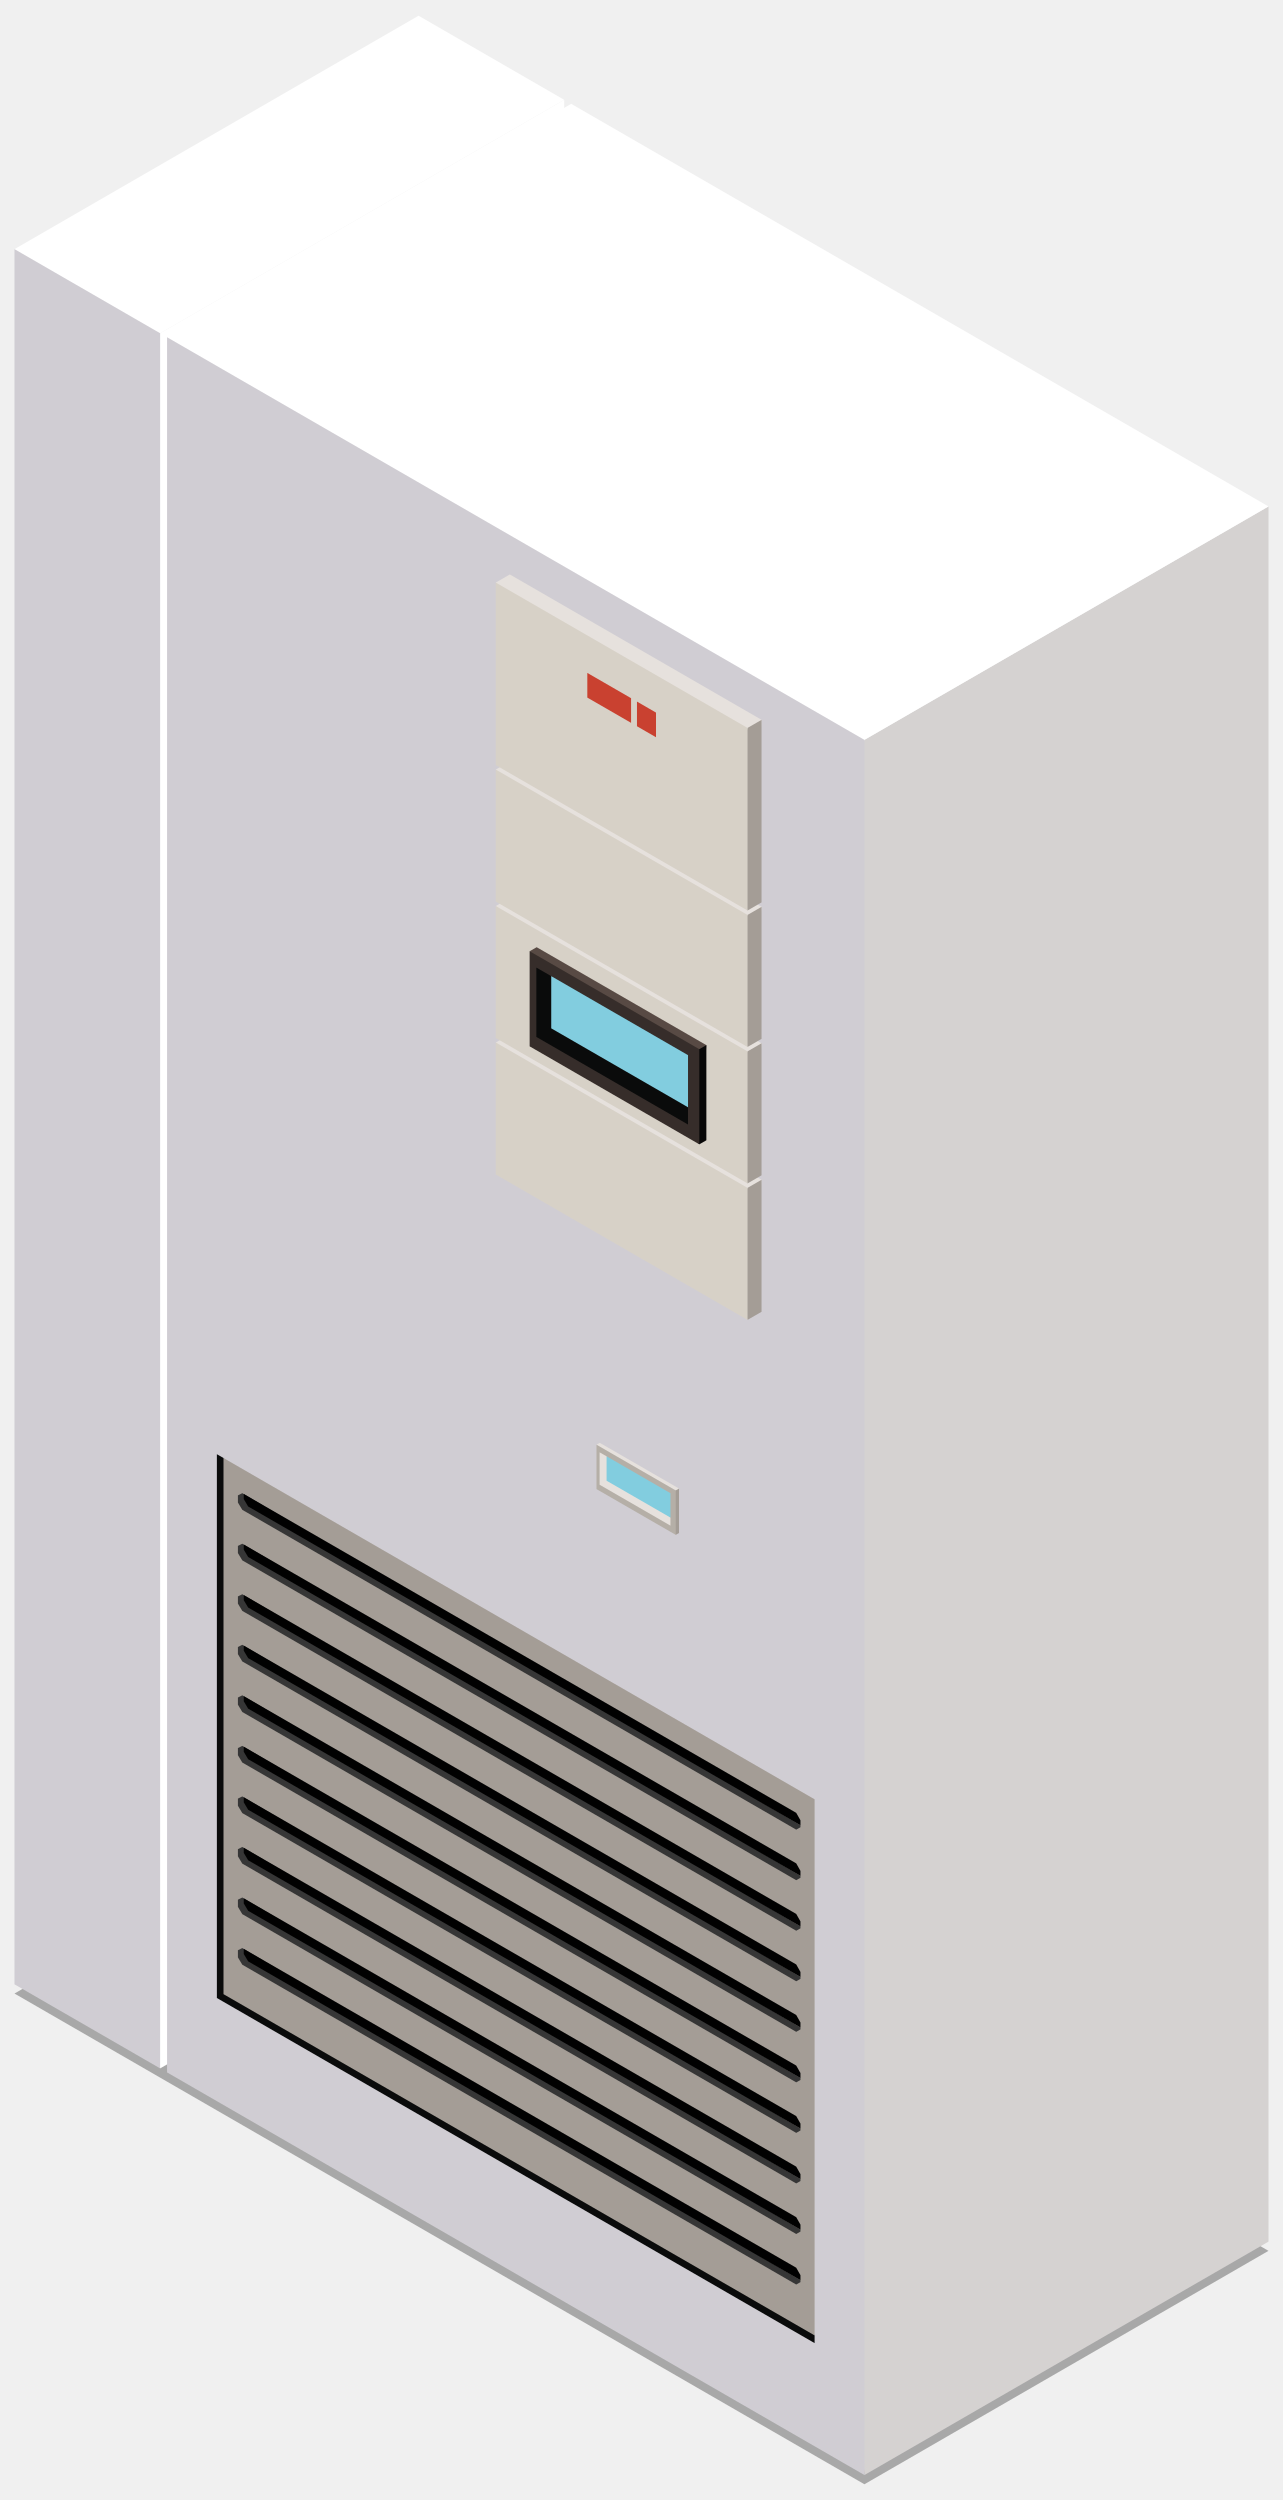
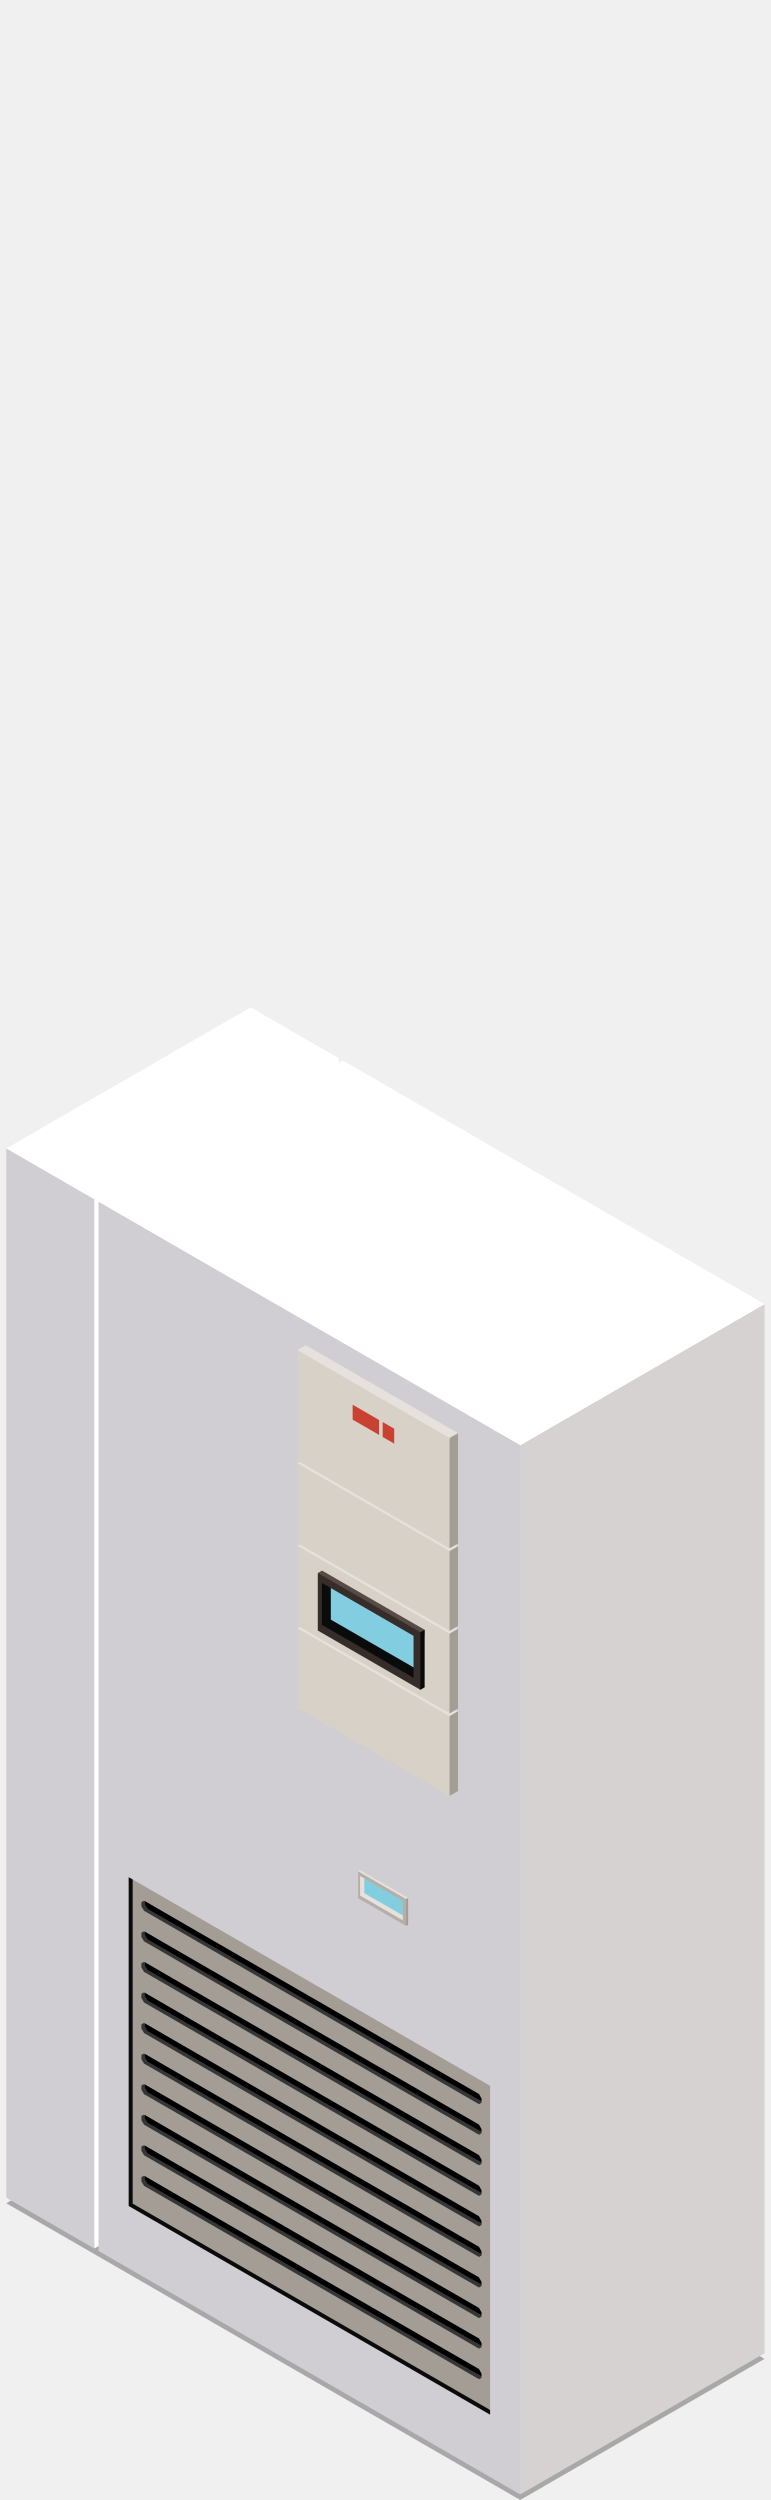
- <svg xmlns="http://www.w3.org/2000/svg" id="Capa_1" data-name="Capa 1" viewBox="0 0 186.184 362.801">
+ <svg xmlns="http://www.w3.org/2000/svg" id="Capa_1" data-name="Capa 1" viewBox="0 0 184.996 600">
  <defs>
    <style>.cls-1,.cls-8{fill:#010101;}.cls-1{opacity:0.3;}.cls-2{fill:#fff;}.cls-3{fill:#d0cdd3;}.cls-4{fill:#d5d2d1;}.cls-5{fill:#0a0b0b;}.cls-6{fill:#a49d96;}.cls-7{fill:#363636;}.cls-9{fill:#e6e1dd;}.cls-10{fill:#b5afa7;}.cls-11{fill:#82cddf;}.cls-12{fill:#d7d1c7;}.cls-13{fill:#584a44;}.cls-14{fill:#090909;}.cls-15{fill:#362d2a;}.cls-16{fill:#c94130;}</style>
  </defs>
-   <polygon class="cls-1" points="125.444 360.518 2.1 289.304 60.74 255.434 184.084 326.644 125.444 360.518" />
-   <polygon class="cls-2" points="81.877 266.296 23.236 300.168 21.252 269.544 22.305 52.102 23.236 48.361 81.877 14.489 81.877 266.296" />
-   <polygon class="cls-2" points="81.877 14.489 23.236 48.361 18.92 47.69 6.009 40.487 2.1 36.157 60.74 2.283 81.877 14.489" />
-   <path class="cls-3" d="M2.1,36.155V287.966l21.136,12.2V48.361Z" />
-   <polygon class="cls-4" points="184.084 325.304 125.444 359.178 123.455 328.551 124.512 111.11 125.444 107.369 184.084 73.495 184.084 325.304" />
-   <polygon class="cls-2" points="184.084 73.495 125.444 107.369 121.123 106.697 28.156 53.272 24.244 48.942 82.888 15.07 184.084 73.495" />
-   <path class="cls-3" d="M24.244,48.942V300.749l101.2,58.429V107.369Z" />
-   <polygon class="cls-5" points="118.215 338.917 118.215 340.034 31.473 289.951 31.473 211.035 32.435 211.589 118.215 338.917" />
-   <path class="cls-6" d="M32.435,211.589v77.805l85.78,49.523v-77.8Z" />
-   <polygon class="cls-7" points="116.162 264.887 116.162 265.17 115.547 265.519 35.163 219.109 34.525 218.047 34.525 217.009 35.163 216.689 35.374 216.809 116.162 264.887" />
-   <polygon class="cls-8" points="116.162 264.166 116.162 264.887 36.012 218.622 35.374 217.552 35.374 216.809 115.547 263.081 116.162 264.166" />
-   <polygon class="cls-7" points="116.162 272.223 116.162 272.505 115.547 272.854 35.163 226.444 34.525 225.382 34.525 224.342 35.163 224.023 35.374 224.144 116.162 272.223" />
-   <polygon class="cls-8" points="116.162 271.501 116.162 272.223 36.012 225.955 35.374 224.889 35.374 224.144 115.547 270.414 116.162 271.501" />
-   <polygon class="cls-7" points="116.162 279.558 116.162 279.841 115.547 280.188 35.163 233.776 34.525 232.714 34.525 231.675 35.163 231.358 35.374 231.479 116.162 279.558" />
-   <polygon class="cls-8" points="116.162 278.834 116.162 279.558 36.012 233.29 35.374 232.224 35.374 231.479 115.547 277.751 116.162 278.834" />
-   <polygon class="cls-7" points="116.162 286.893 116.162 287.174 115.547 287.523 35.163 241.111 34.525 240.049 34.525 239.011 35.163 238.693 35.374 238.813 116.162 286.893" />
-   <polygon class="cls-8" points="116.162 286.169 116.162 286.893 36.012 240.626 35.374 239.559 35.374 238.813 115.547 285.084 116.162 286.169" />
-   <polygon class="cls-7" points="116.162 294.226 116.162 294.509 115.547 294.86 35.163 248.448 34.525 247.384 34.525 246.346 35.163 246.025 35.374 246.146 116.162 294.226" />
-   <polygon class="cls-8" points="116.162 293.505 116.162 294.226 36.012 247.959 35.374 246.894 35.374 246.146 115.547 292.419 116.162 293.505" />
-   <polygon class="cls-7" points="116.162 301.563 116.162 301.845 115.547 302.192 35.163 255.781 34.525 254.718 34.525 253.681 35.163 253.362 35.374 253.483 116.162 301.563" />
-   <polygon class="cls-8" points="116.162 300.84 116.162 301.563 36.012 255.296 35.374 254.228 35.374 253.483 115.547 299.755 116.162 300.84" />
-   <polygon class="cls-7" points="116.162 308.895 116.162 309.178 115.547 309.525 35.163 263.117 34.525 262.055 34.525 261.016 35.163 260.697 35.374 260.818 116.162 308.895" />
-   <polygon class="cls-8" points="116.162 308.175 116.162 308.895 36.012 262.631 35.374 261.561 35.374 260.818 115.547 307.09 116.162 308.175" />
-   <polygon class="cls-7" points="116.162 316.232 116.162 316.513 115.547 316.862 35.163 270.452 34.525 269.39 34.525 268.353 35.163 268.031 35.374 268.152 116.162 316.232" />
-   <polygon class="cls-8" points="116.162 315.509 116.162 316.232 36.012 269.963 35.374 268.898 35.374 268.152 115.547 314.423 116.162 315.509" />
-   <polygon class="cls-7" points="116.162 323.567 116.162 323.848 115.547 324.197 35.163 277.785 34.525 276.721 34.525 275.683 35.163 275.366 35.374 275.487 116.162 323.567" />
-   <polygon class="cls-8" points="116.162 322.842 116.162 323.567 36.012 277.298 35.374 276.232 35.374 275.487 115.547 321.757 116.162 322.842" />
-   <polygon class="cls-7" points="116.162 330.901 116.162 331.184 115.547 331.532 35.163 285.122 34.525 284.056 34.525 283.02 35.163 282.703 35.374 282.824 116.162 330.901" />
-   <polygon class="cls-8" points="116.162 330.177 116.162 330.901 36.012 284.633 35.374 283.565 35.374 282.824 115.547 329.092 116.162 330.177" />
-   <path class="cls-9" d="M87.038,209.384l-.475.272,11.5,13.086.479-6.721Z" />
-   <path class="cls-6" d="M94.6,217.279l3.46,5.463.479-.271v-6.45l-.479.273Z" />
-   <path class="cls-10" d="M86.563,209.656V216.1l11.5,6.64v-6.448Z" />
-   <polygon class="cls-9" points="97.297 220.231 97.297 221.403 87.015 215.466 87.015 210.763 88.027 211.342 90.864 214.559 97.297 220.231" />
-   <polygon class="cls-11" points="97.297 216.7 97.297 220.231 88.027 214.883 88.027 211.342 97.297 216.7" />
-   <path class="cls-9" d="M73.984,150.112l-2.038,1.175,36.538,40.256,2.037-20.336Z" />
-   <path class="cls-6" d="M104.379,180.758l4.1,10.785,2.037-1.175V171.207l-2.037,1.179Z" />
-   <path class="cls-12" d="M71.946,151.287v19.159l36.538,21.1V172.386Z" />
-   <path class="cls-9" d="M73.984,130.307l-2.038,1.176,36.538,40.256,2.037-20.335Z" />
-   <path class="cls-6" d="M104.379,160.955l4.1,10.784,2.037-1.176V151.4l-2.037,1.177Z" />
-   <path class="cls-12" d="M71.946,131.483v19.159l36.538,21.1V152.581Z" />
-   <path class="cls-13" d="M77.881,137.459l-1.019.583,24.616,28.018,1.03-14.388Z" />
-   <path class="cls-14" d="M94.071,154.364l7.407,11.7,1.03-.583V151.672l-1.03.583Z" />
-   <path class="cls-15" d="M76.862,138.042v13.805l24.616,14.213V152.255Z" />
-   <polygon class="cls-5" points="99.844 160.688 99.844 163.193 77.836 150.48 77.836 140.415 79.994 141.658 86.069 148.538 99.844 160.688" />
-   <polygon class="cls-11" points="99.844 153.124 99.844 160.688 79.994 149.233 79.994 141.658 99.844 153.124" />
-   <path class="cls-9" d="M73.984,110.5l-2.038,1.177,36.538,40.254,2.037-20.335Z" />
-   <path class="cls-6" d="M104.379,141.151l4.1,10.783,2.037-1.175V131.6l-2.037,1.177Z" />
-   <path class="cls-12" d="M71.946,111.68v19.159l36.538,21.1V132.776Z" />
-   <path class="cls-9" d="M73.984,83.365l-2.038,1.178,36.538,47.59,2.037-27.669Z" />
-   <path class="cls-6" d="M104.379,121.346l4.1,10.787,2.037-1.177V104.464l-2.037,1.175Z" />
-   <path class="cls-12" d="M71.946,84.543v26.492l36.538,21.1V105.639Z" />
-   <polygon class="cls-16" points="85.231 101.234 91.581 104.9 91.581 101.321 85.231 97.654 85.231 101.234" />
-   <polygon class="cls-16" points="92.437 101.815 92.437 105.394 95.199 106.99 95.199 103.411 92.437 101.815" />
+   <polygon class="cls-1" points="124.85 600 1.506 528.786 60.146 494.916 183.49 566.126 124.85 600" />
+   <polygon class="cls-2" points="81.283 505.778 22.643 539.651 20.658 509.027 21.711 291.585 22.643 287.843 81.283 253.971 81.283 505.778" />
+   <polygon class="cls-2" points="81.283 253.971 22.643 287.843 18.326 287.172 5.415 279.969 1.506 275.64 60.146 241.765 81.283 253.971" />
+   <path class="cls-3" d="M1.506,275.638V527.449l21.137,12.2V287.843Z" />
+   <polygon class="cls-4" points="183.49 564.787 124.85 598.661 122.861 568.033 123.918 350.592 124.85 346.852 183.49 312.977 183.49 564.787" />
+   <polygon class="cls-2" points="183.49 312.977 124.85 346.852 120.53 346.18 27.562 292.754 23.65 288.425 82.294 254.552 183.49 312.977" />
+   <path class="cls-3" d="M23.65,288.425V540.232l101.2,58.429V346.852Z" />
+   <polygon class="cls-5" points="117.621 578.4 117.621 579.517 30.879 529.433 30.879 450.517 31.841 451.072 117.621 578.4" />
+   <path class="cls-6" d="M31.841,451.072v77.8l85.78,49.523V500.6Z" />
+   <polygon class="cls-7" points="115.568 504.369 115.568 504.652 114.953 505.001 34.569 458.591 33.932 457.529 33.932 456.492 34.569 456.171 34.78 456.292 115.568 504.369" />
+   <polygon class="cls-8" points="115.568 503.649 115.568 504.369 35.418 458.105 34.78 457.035 34.78 456.292 114.953 502.564 115.568 503.649" />
+   <polygon class="cls-7" points="115.568 511.706 115.568 511.987 114.953 512.336 34.569 465.926 33.932 464.864 33.932 463.824 34.569 463.506 34.78 463.626 115.568 511.706" />
+   <polygon class="cls-8" points="115.568 510.983 115.568 511.706 35.418 465.437 34.78 464.371 34.78 463.626 114.953 509.897 115.568 510.983" />
+   <polygon class="cls-7" points="115.568 519.04 115.568 519.324 114.953 519.671 34.569 473.259 33.932 472.197 33.932 471.157 34.569 470.841 34.78 470.961 115.568 519.04" />
+   <polygon class="cls-8" points="115.568 518.316 115.568 519.04 35.418 472.772 34.78 471.706 34.78 470.961 114.953 517.233 115.568 518.316" />
+   <polygon class="cls-7" points="115.568 526.375 115.568 526.656 114.953 527.006 34.569 480.594 33.932 479.532 33.932 478.494 34.569 478.175 34.78 478.296 115.568 526.375" />
+   <polygon class="cls-8" points="115.568 525.651 115.568 526.375 35.418 480.109 34.78 479.041 34.78 478.296 114.953 524.566 115.568 525.651" />
+   <polygon class="cls-7" points="115.568 533.708 115.568 533.991 114.953 534.342 34.569 487.93 33.932 486.866 33.932 485.829 34.569 485.508 34.78 485.629 115.568 533.708" />
+   <polygon class="cls-8" points="115.568 532.988 115.568 533.708 35.418 487.442 34.78 486.376 34.78 485.629 114.953 531.901 115.568 532.988" />
+   <polygon class="cls-7" points="115.568 541.045 115.568 541.328 114.953 541.675 34.569 495.263 33.932 494.201 33.932 493.163 34.569 492.845 34.78 492.965 115.568 541.045" />
+   <polygon class="cls-8" points="115.568 540.322 115.568 541.045 35.418 494.778 34.78 493.711 34.78 492.965 114.953 539.238 115.568 540.322" />
+   <polygon class="cls-7" points="115.568 548.378 115.568 548.661 114.953 549.008 34.569 502.6 33.932 501.538 33.932 500.498 34.569 500.179 34.78 500.3 115.568 548.378" />
+   <polygon class="cls-8" points="115.568 547.657 115.568 548.378 35.418 502.113 34.78 501.043 34.78 500.3 114.953 546.572 115.568 547.657" />
+   <polygon class="cls-7" points="115.568 555.714 115.568 555.996 114.953 556.344 34.569 509.934 33.932 508.872 33.932 507.835 34.569 507.514 34.78 507.635 115.568 555.714" />
+   <polygon class="cls-8" points="115.568 554.992 115.568 555.714 35.418 509.446 34.78 508.38 34.78 507.635 114.953 553.905 115.568 554.992" />
+   <polygon class="cls-7" points="115.568 563.049 115.568 563.33 114.953 563.679 34.569 517.267 33.932 516.203 33.932 515.166 34.569 514.849 34.78 514.969 115.568 563.049" />
+   <polygon class="cls-8" points="115.568 562.325 115.568 563.049 35.418 516.781 34.78 515.715 34.78 514.969 114.953 561.24 115.568 562.325" />
+   <polygon class="cls-7" points="115.568 570.384 115.568 570.667 114.953 571.014 34.569 524.604 33.932 523.538 33.932 522.502 34.569 522.185 34.78 522.306 115.568 570.384" />
+   <polygon class="cls-8" points="115.568 569.659 115.568 570.384 35.418 524.115 34.78 523.048 34.78 522.306 114.953 568.575 115.568 569.659" />
+   <path class="cls-9" d="M86.444,448.867l-.475.271,11.5,13.087.479-6.722Z" />
+   <path class="cls-6" d="M94.009,456.761l3.46,5.464.479-.272V455.5l-.479.273Z" />
+   <path class="cls-10" d="M85.969,449.138v6.446l11.5,6.641v-6.449Z" />
+   <polygon class="cls-9" points="96.703 459.714 96.703 460.885 86.422 454.949 86.422 450.245 87.433 450.825 90.27 454.041 96.703 459.714" />
+   <polygon class="cls-11" points="96.703 456.182 96.703 459.714 87.433 454.366 87.433 450.825 96.703 456.182" />
+   <path class="cls-9" d="M73.39,389.594l-2.038,1.175,36.538,40.257,2.038-20.337Z" />
+   <path class="cls-6" d="M103.785,420.241l4.105,10.785,2.038-1.176V410.689l-2.038,1.179Z" />
+   <path class="cls-12" d="M71.352,390.769v19.16l36.538,21.1V411.868Z" />
+   <path class="cls-9" d="M73.39,369.79l-2.038,1.175,36.538,40.256,2.038-20.335Z" />
+   <path class="cls-6" d="M103.785,400.438l4.105,10.783,2.038-1.175v-19.16l-2.038,1.178Z" />
+   <path class="cls-12" d="M71.352,370.965v19.159l36.538,21.1V392.064Z" />
+   <path class="cls-13" d="M77.287,376.941l-1.018.583,24.615,28.019,1.03-14.389Z" />
+   <path class="cls-14" d="M93.477,393.846l7.407,11.7,1.03-.583V391.154l-1.03.583Z" />
+   <path class="cls-15" d="M76.269,377.524V391.33l24.615,14.213V391.737Z" />
+   <polygon class="cls-5" points="99.25 400.17 99.25 402.675 77.242 389.962 77.242 379.898 79.4 381.141 85.475 388.021 99.25 400.17" />
+   <polygon class="cls-11" points="99.25 392.607 99.25 400.17 79.4 388.715 79.4 381.141 99.25 392.607" />
+   <path class="cls-9" d="M73.39,349.985l-2.038,1.177,36.538,40.254,2.038-20.334Z" />
+   <path class="cls-6" d="M103.785,380.633l4.105,10.783,2.038-1.175V371.082l-2.038,1.177Z" />
+   <path class="cls-12" d="M71.352,351.162v19.16l36.538,21.094V372.259Z" />
+   <path class="cls-9" d="M73.39,322.848l-2.038,1.177,36.538,47.591,2.038-27.67Z" />
+   <path class="cls-6" d="M103.785,360.829l4.105,10.787,2.038-1.178V343.946l-2.038,1.176Z" />
+   <path class="cls-12" d="M71.352,324.025v26.492l36.538,21.1V345.122Z" />
+   <polygon class="cls-16" points="84.637 340.717 90.987 344.382 90.987 340.803 84.637 337.136 84.637 340.717" />
+   <polygon class="cls-16" points="91.843 341.298 91.843 344.876 94.605 346.472 94.605 342.893 91.843 341.298" />
</svg>
